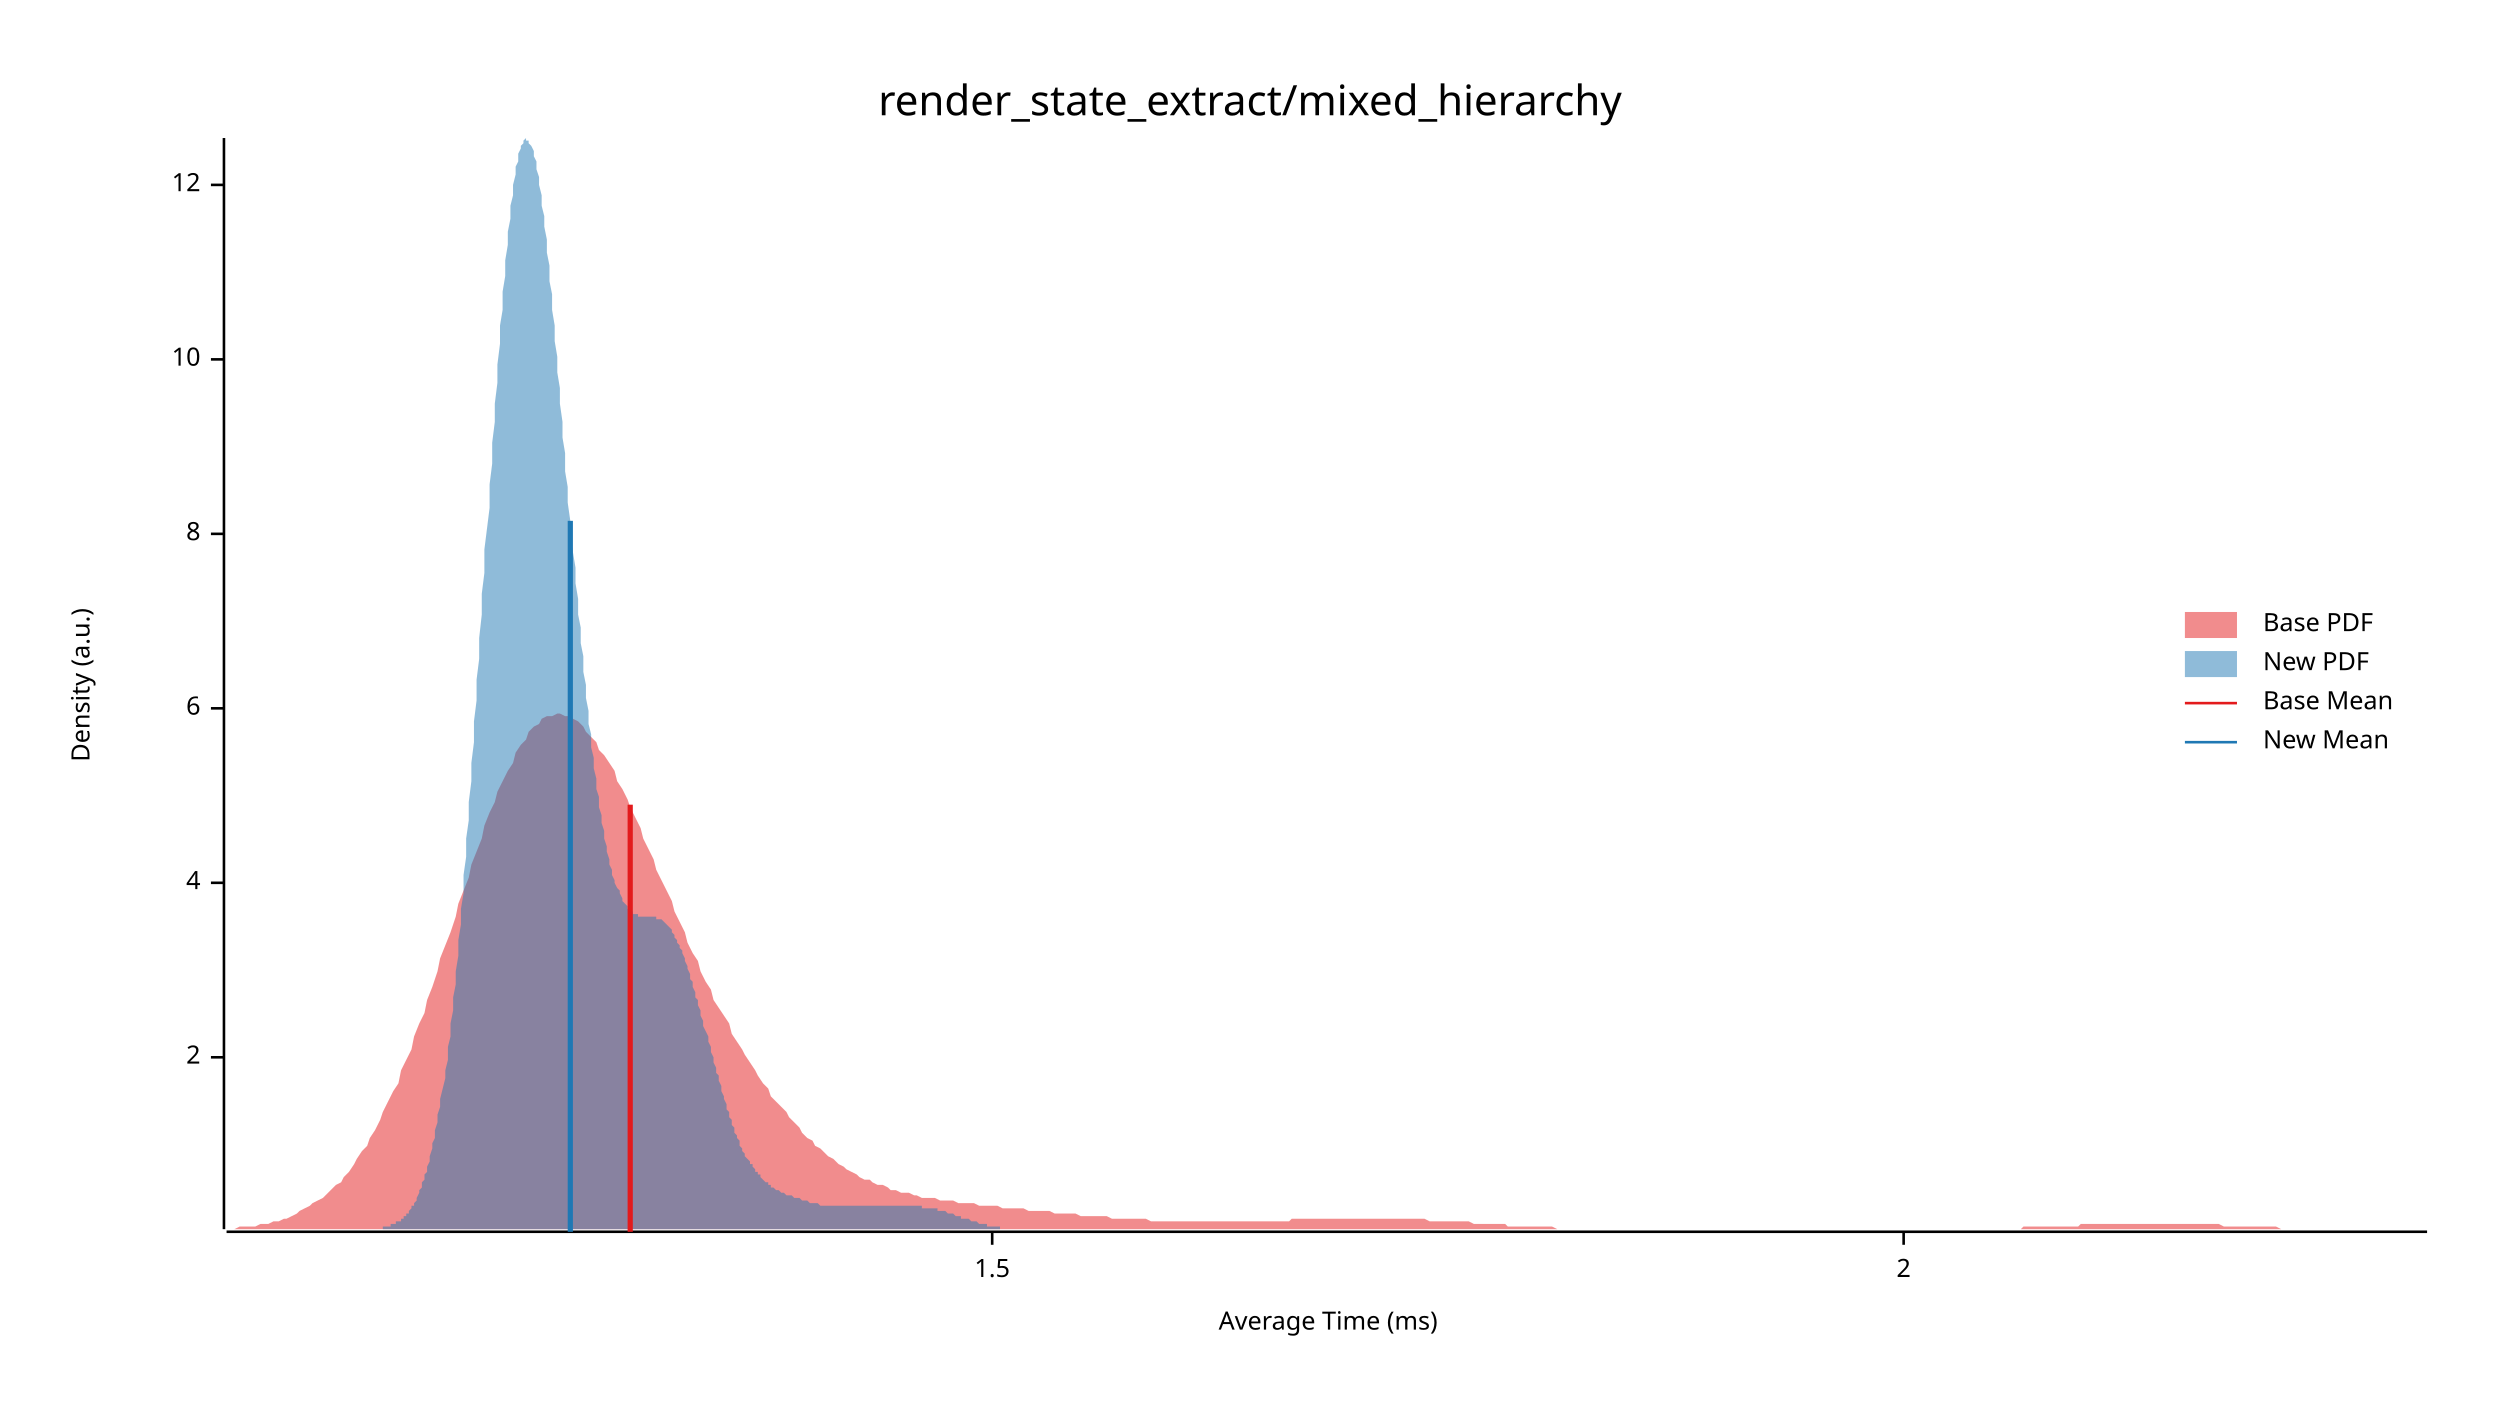
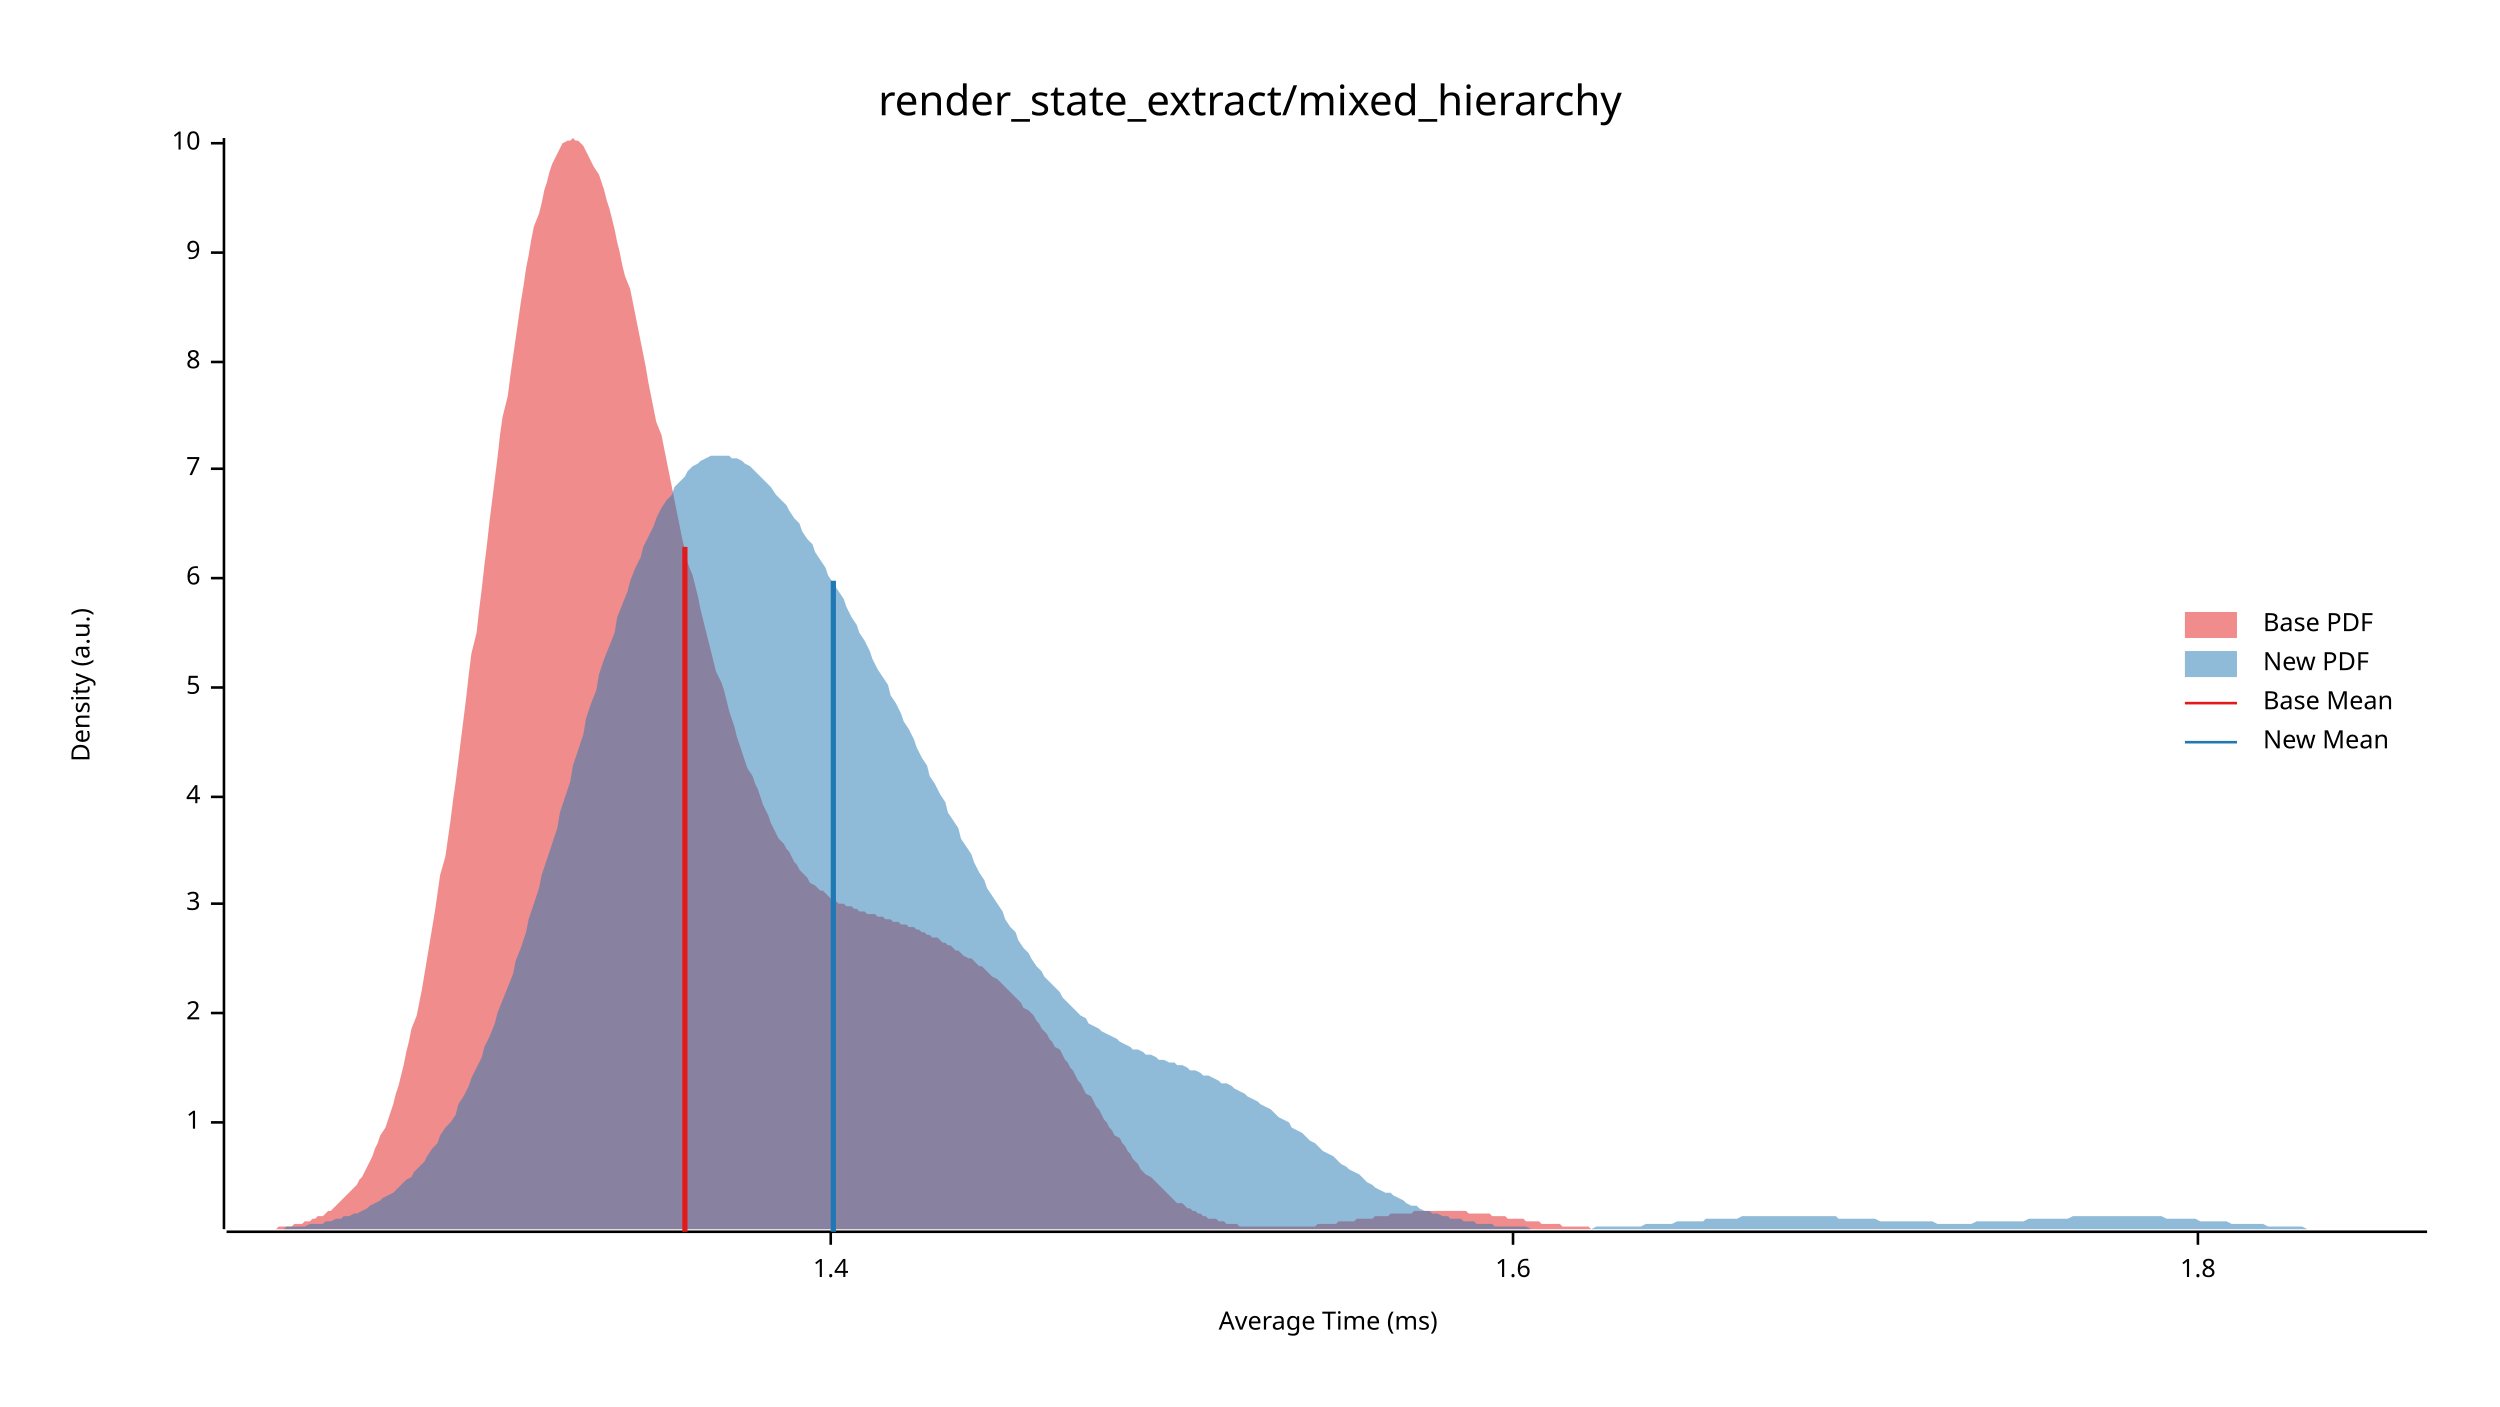
<svg xmlns="http://www.w3.org/2000/svg" width="960" height="540" viewBox="0 0 960 540">
  <text x="480" y="32" dy="0.76em" text-anchor="middle" font-family="sans-serif" font-size="16.129" opacity="1" fill="#000000">
render_state_extract/mixed_hierarchy
</text>
  <text x="27" y="263" dy="0.76em" text-anchor="middle" font-family="sans-serif" font-size="9.677" opacity="1" fill="#000000" transform="rotate(270, 27, 263)">
Density (a.u.)
</text>
  <text x="510" y="513" dy="-0.5ex" text-anchor="middle" font-family="sans-serif" font-size="9.677" opacity="1" fill="#000000">
Average Time (ms)
</text>
  <polyline fill="none" opacity="1" stroke="#000000" stroke-width="1" points="86,53 86,472 " />
-   <text x="77" y="406" dy="0.5ex" text-anchor="end" font-family="sans-serif" font-size="9.677" opacity="1" fill="#000000">
+   <text x="77" y="431" dy="0.5ex" text-anchor="end" font-family="sans-serif" font-size="9.677" opacity="1" fill="#000000">
+ 1
+ </text>
+   <polyline fill="none" opacity="1" stroke="#000000" stroke-width="1" points="81,431 86,431 " />
+   <text x="77" y="389" dy="0.5ex" text-anchor="end" font-family="sans-serif" font-size="9.677" opacity="1" fill="#000000">
2
</text>
-   <polyline fill="none" opacity="1" stroke="#000000" stroke-width="1" points="81,406 86,406 " />
-   <text x="77" y="339" dy="0.5ex" text-anchor="end" font-family="sans-serif" font-size="9.677" opacity="1" fill="#000000">
+   <polyline fill="none" opacity="1" stroke="#000000" stroke-width="1" points="81,389 86,389 " />
+   <text x="77" y="347" dy="0.5ex" text-anchor="end" font-family="sans-serif" font-size="9.677" opacity="1" fill="#000000">
+ 3
+ </text>
+   <polyline fill="none" opacity="1" stroke="#000000" stroke-width="1" points="81,347 86,347 " />
+   <text x="77" y="306" dy="0.5ex" text-anchor="end" font-family="sans-serif" font-size="9.677" opacity="1" fill="#000000">
4
</text>
-   <polyline fill="none" opacity="1" stroke="#000000" stroke-width="1" points="81,339 86,339 " />
-   <text x="77" y="272" dy="0.5ex" text-anchor="end" font-family="sans-serif" font-size="9.677" opacity="1" fill="#000000">
+   <polyline fill="none" opacity="1" stroke="#000000" stroke-width="1" points="81,306 86,306 " />
+   <text x="77" y="264" dy="0.5ex" text-anchor="end" font-family="sans-serif" font-size="9.677" opacity="1" fill="#000000">
+ 5
+ </text>
+   <polyline fill="none" opacity="1" stroke="#000000" stroke-width="1" points="81,264 86,264 " />
+   <text x="77" y="222" dy="0.5ex" text-anchor="end" font-family="sans-serif" font-size="9.677" opacity="1" fill="#000000">
6
</text>
-   <polyline fill="none" opacity="1" stroke="#000000" stroke-width="1" points="81,272 86,272 " />
-   <text x="77" y="205" dy="0.5ex" text-anchor="end" font-family="sans-serif" font-size="9.677" opacity="1" fill="#000000">
+   <polyline fill="none" opacity="1" stroke="#000000" stroke-width="1" points="81,222 86,222 " />
+   <text x="77" y="180" dy="0.5ex" text-anchor="end" font-family="sans-serif" font-size="9.677" opacity="1" fill="#000000">
+ 7
+ </text>
+   <polyline fill="none" opacity="1" stroke="#000000" stroke-width="1" points="81,180 86,180 " />
+   <text x="77" y="139" dy="0.5ex" text-anchor="end" font-family="sans-serif" font-size="9.677" opacity="1" fill="#000000">
8
</text>
-   <polyline fill="none" opacity="1" stroke="#000000" stroke-width="1" points="81,205 86,205 " />
-   <text x="77" y="138" dy="0.5ex" text-anchor="end" font-family="sans-serif" font-size="9.677" opacity="1" fill="#000000">
+   <polyline fill="none" opacity="1" stroke="#000000" stroke-width="1" points="81,139 86,139 " />
+   <text x="77" y="97" dy="0.5ex" text-anchor="end" font-family="sans-serif" font-size="9.677" opacity="1" fill="#000000">
+ 9
+ </text>
+   <polyline fill="none" opacity="1" stroke="#000000" stroke-width="1" points="81,97 86,97 " />
+   <text x="77" y="55" dy="0.5ex" text-anchor="end" font-family="sans-serif" font-size="9.677" opacity="1" fill="#000000">
10
</text>
-   <polyline fill="none" opacity="1" stroke="#000000" stroke-width="1" points="81,138 86,138 " />
-   <text x="77" y="71" dy="0.5ex" text-anchor="end" font-family="sans-serif" font-size="9.677" opacity="1" fill="#000000">
- 12
+   <polyline fill="none" opacity="1" stroke="#000000" stroke-width="1" points="81,55 86,55 " />
+   <polyline fill="none" opacity="1" stroke="#000000" stroke-width="1" points="87,473 932,473 " />
+   <text x="319" y="483" dy="0.76em" text-anchor="middle" font-family="sans-serif" font-size="9.677" opacity="1" fill="#000000">
+ 1.4
</text>
-   <polyline fill="none" opacity="1" stroke="#000000" stroke-width="1" points="81,71 86,71 " />
-   <polyline fill="none" opacity="1" stroke="#000000" stroke-width="1" points="87,473 932,473 " />
-   <text x="381" y="483" dy="0.76em" text-anchor="middle" font-family="sans-serif" font-size="9.677" opacity="1" fill="#000000">
- 1.5
+   <polyline fill="none" opacity="1" stroke="#000000" stroke-width="1" points="319,473 319,478 " />
+   <text x="581" y="483" dy="0.76em" text-anchor="middle" font-family="sans-serif" font-size="9.677" opacity="1" fill="#000000">
+ 1.6
</text>
-   <polyline fill="none" opacity="1" stroke="#000000" stroke-width="1" points="381,473 381,478 " />
-   <text x="731" y="483" dy="0.76em" text-anchor="middle" font-family="sans-serif" font-size="9.677" opacity="1" fill="#000000">
- 2
+   <polyline fill="none" opacity="1" stroke="#000000" stroke-width="1" points="581,473 581,478 " />
+   <text x="844" y="483" dy="0.76em" text-anchor="middle" font-family="sans-serif" font-size="9.677" opacity="1" fill="#000000">
+ 1.8
</text>
-   <polyline fill="none" opacity="1" stroke="#000000" stroke-width="1" points="731,473 731,478 " />
-   <polygon opacity="0.5" fill="#E31A1C" points="87,472 88,472 90,472 92,471 93,471 95,471 97,471 98,471 100,470 102,470 103,470 105,469 107,469 109,468 110,468 112,467 114,466 115,465 117,464 119,463 120,462 122,461 124,460 125,459 127,457 129,455 131,454 132,452 134,450 136,447 137,445 139,442 141,440 142,437 144,434 146,430 147,427 149,423 151,419 153,416 154,411 156,407 158,403 159,398 161,393 163,389 164,384 166,379 168,373 169,368 171,363 173,358 175,352 176,347 178,342 180,337 181,332 183,327 185,322 186,317 188,312 190,308 191,304 193,300 195,296 197,293 198,289 200,286 202,284 203,281 205,279 207,278 208,276 210,275 212,275 214,274 215,274 217,275 219,275 220,276 222,277 224,279 225,281 227,283 229,285 230,288 232,290 234,293 236,296 237,300 239,303 241,307 242,310 244,314 246,318 247,322 249,326 251,330 252,334 254,338 256,342 258,346 259,350 261,354 263,358 264,362 266,366 268,369 269,373 271,377 273,380 274,384 276,387 278,390 280,393 281,397 283,400 285,403 286,405 288,408 290,411 291,413 293,416 295,418 296,421 298,423 300,425 302,427 303,429 305,431 307,433 308,435 310,437 312,438 313,440 315,441 317,443 318,444 320,445 322,447 324,448 325,449 327,450 329,451 330,452 332,453 334,453 335,454 337,455 339,455 341,456 342,457 344,457 346,458 347,458 349,458 351,459 352,459 354,460 356,460 357,460 359,460 361,461 363,461 364,461 366,461 368,462 369,462 371,462 373,462 374,462 376,463 378,463 379,463 381,463 383,463 385,464 386,464 388,464 390,464 391,464 393,464 395,465 396,465 398,465 400,465 401,465 403,465 405,466 407,466 408,466 410,466 412,466 413,466 415,467 417,467 418,467 420,467 422,467 423,467 425,467 427,468 429,468 430,468 432,468 434,468 435,468 437,468 439,468 440,468 442,469 444,469 445,469 447,469 449,469 451,469 452,469 454,469 456,469 457,469 459,469 461,469 462,469 464,469 466,469 468,469 469,469 471,469 473,469 474,469 476,469 478,469 479,469 481,469 483,469 484,469 486,469 488,469 490,469 491,469 493,469 495,469 496,468 498,468 500,468 501,468 503,468 505,468 506,468 508,468 510,468 512,468 513,468 515,468 517,468 518,468 520,468 522,468 523,468 525,468 527,468 528,468 530,468 532,468 534,468 535,468 537,468 539,468 540,468 542,468 544,468 545,468 547,468 549,469 550,469 552,469 554,469 556,469 557,469 559,469 561,469 562,469 564,469 566,470 567,470 569,470 571,470 573,470 574,470 576,470 578,470 579,471 581,471 583,471 584,471 586,471 588,471 589,471 591,471 593,471 595,471 596,471 598,472 600,472 601,472 603,472 605,472 606,472 608,472 610,472 611,472 613,472 615,472 617,472 618,472 620,472 622,472 623,472 625,472 627,472 628,472 630,472 632,472 633,472 635,472 637,472 639,472 640,472 642,472 644,472 645,472 647,472 649,472 650,472 652,472 654,472 655,472 657,472 659,472 661,472 662,472 664,472 666,472 667,472 669,472 671,472 672,472 674,472 676,472 677,472 679,472 681,472 683,472 684,472 686,472 688,472 689,472 691,472 693,472 694,472 696,472 698,472 700,472 701,472 703,472 705,472 706,472 708,472 710,472 711,472 713,472 715,472 716,472 718,472 720,472 722,472 723,472 725,472 727,472 728,472 730,472 732,472 733,472 735,472 737,472 738,472 740,472 742,472 744,472 745,472 747,472 749,472 750,472 752,472 754,472 755,472 757,472 759,472 760,472 762,472 764,472 766,472 767,472 769,472 771,472 772,472 774,472 776,472 777,471 779,471 781,471 782,471 784,471 786,471 788,471 789,471 791,471 793,471 794,471 796,471 798,471 799,470 801,470 803,470 804,470 806,470 808,470 810,470 811,470 813,470 815,470 816,470 818,470 820,470 821,470 823,470 825,470 827,470 828,470 830,470 832,470 833,470 835,470 837,470 838,470 840,470 842,470 843,470 845,470 847,470 849,470 850,470 852,470 854,471 855,471 857,471 859,471 860,471 862,471 864,471 865,471 867,471 869,471 871,471 872,471 874,471 876,472 877,472 879,472 881,472 882,472 884,472 886,472 887,472 889,472 891,472 893,472 894,472 896,472 898,472 899,472 901,472 903,472 904,472 906,472 908,472 909,472 911,472 913,472 915,472 916,472 918,472 920,472 921,472 923,472 925,472 926,472 928,472 930,472 932,472 932,472 87,472 " />
-   <polygon opacity="0.5" fill="#1F78B4" points="141,472 141,472 142,472 142,472 143,472 143,472 144,472 144,472 145,472 145,472 146,472 146,472 147,472 147,471 148,471 148,471 149,471 149,471 150,471 150,470 151,470 151,470 152,470 152,469 153,469 154,469 154,468 155,468 155,467 156,467 156,466 157,466 157,465 158,464 158,463 159,463 159,462 160,461 160,460 161,458 161,457 162,456 162,454 163,453 163,451 164,450 164,448 165,446 165,444 166,441 166,439 167,437 167,434 168,431 168,428 169,425 169,422 170,418 171,414 171,411 172,407 172,402 173,398 173,393 174,388 174,383 175,378 175,373 176,367 176,361 177,355 177,349 178,343 178,336 179,329 179,322 180,315 180,308 181,300 181,293 182,285 182,277 183,269 183,261 184,253 184,245 185,236 185,228 186,220 186,211 187,203 188,195 188,186 189,178 189,170 190,162 190,155 191,147 191,140 192,132 192,125 193,119 193,112 194,106 194,100 195,94 195,89 196,84 196,79 197,75 197,71 198,67 198,64 199,62 199,59 200,57 200,56 201,55 201,54 202,53 202,54 203,54 203,55 204,56 205,58 205,60 206,62 206,65 207,68 207,71 208,75 208,79 209,83 209,87 210,92 210,97 211,102 211,108 212,113 212,119 213,125 213,131 214,137 214,143 215,149 215,155 216,162 216,168 217,174 217,181 218,187 218,193 219,200 219,206 220,212 221,218 221,224 222,230 222,236 223,241 223,247 224,252 224,258 225,263 225,268 226,273 226,278 227,282 227,287 228,291 228,295 229,299 229,303 230,306 230,310 231,313 231,316 232,319 232,322 233,325 233,327 234,330 234,332 235,334 235,336 236,338 236,339 237,341 238,342 238,343 239,345 239,346 240,347 240,347 241,348 241,349 242,349 242,350 243,350 243,351 244,351 244,351 245,351 245,352 246,352 246,352 247,352 247,352 248,352 248,352 249,352 249,352 250,352 250,352 251,352 251,352 252,352 252,353 253,353 253,353 254,353 255,354 255,354 256,355 256,355 257,356 257,356 258,357 258,358 259,359 259,360 260,361 260,362 261,363 261,364 262,365 262,366 263,368 263,369 264,371 264,372 265,374 265,376 266,377 266,379 267,381 267,383 268,384 268,386 269,388 269,390 270,392 270,394 271,396 272,398 272,400 273,402 273,404 274,406 274,408 275,410 275,412 276,413 276,415 277,417 277,419 278,421 278,422 279,424 279,426 280,427 280,429 281,430 281,432 282,433 282,435 283,436 283,437 284,438 284,440 285,441 285,442 286,443 286,444 287,445 288,446 288,447 289,447 289,448 290,449 290,450 291,450 291,451 292,451 292,452 293,453 293,453 294,454 294,454 295,454 295,455 296,455 296,456 297,456 297,456 298,457 298,457 299,457 299,457 300,458 300,458 301,458 301,458 302,459 302,459 303,459 303,459 304,459 305,460 305,460 306,460 306,460 307,460 307,460 308,461 308,461 309,461 309,461 310,461 310,461 311,462 311,462 312,462 312,462 313,462 313,462 314,462 314,462 315,463 315,463 316,463 316,463 317,463 317,463 318,463 318,463 319,463 319,463 320,463 320,463 321,463 322,463 322,463 323,463 323,463 324,463 324,463 325,463 325,463 326,463 326,463 327,463 327,463 328,463 328,463 329,463 329,463 330,463 330,463 331,463 331,463 332,463 332,463 333,463 333,463 334,463 334,463 335,463 335,463 336,463 336,463 337,463 337,463 338,463 339,463 339,463 340,463 340,463 341,463 341,463 342,463 342,463 343,463 343,463 344,463 344,463 345,463 345,463 346,463 346,463 347,463 347,463 348,463 348,463 349,463 349,463 350,463 350,463 351,463 351,463 352,463 352,463 353,463 353,463 354,463 354,464 355,464 356,464 356,464 357,464 357,464 358,464 358,464 359,464 359,464 360,464 360,465 361,465 361,465 362,465 362,465 363,465 363,465 364,466 364,466 365,466 365,466 366,466 366,466 367,467 367,467 368,467 368,467 369,467 369,468 370,468 370,468 371,468 372,468 372,468 373,469 373,469 374,469 374,469 375,469 375,469 376,470 376,470 377,470 377,470 378,470 378,470 379,470 379,471 380,471 380,471 381,471 381,471 382,471 382,471 383,471 383,471 384,471 384,472 385,472 385,472 386,472 386,472 387,472 387,472 388,472 389,472 389,472 390,472 390,472 391,472 391,472 392,472 392,472 393,472 393,472 394,472 394,472 395,472 395,472 396,472 396,472 397,472 397,472 398,472 398,472 141,472 " />
-   <polyline fill="none" opacity="1" stroke="#E31A1C" stroke-width="2" points="242,473 242,309 " />
-   <polyline fill="none" opacity="1" stroke="#1F78B4" stroke-width="2" points="219,473 219,200 " />
+   <polyline fill="none" opacity="1" stroke="#000000" stroke-width="1" points="844,473 844,478 " />
+   <polygon opacity="0.5" fill="#E31A1C" points="94,472 95,472 96,472 97,472 98,472 99,472 101,472 102,472 103,472 104,472 105,472 106,472 107,471 108,471 109,471 110,471 112,471 113,470 114,470 115,470 116,470 117,469 118,469 119,469 120,468 121,468 122,467 124,467 125,466 126,465 127,465 128,464 129,463 130,462 131,461 132,460 133,459 134,458 136,456 137,455 138,453 139,452 140,450 141,448 142,446 143,444 144,441 145,439 146,436 148,433 149,430 150,427 151,424 152,420 153,417 154,413 155,409 156,404 157,400 158,395 160,390 161,385 162,380 163,374 164,368 165,362 166,356 167,350 168,343 169,336 171,329 172,322 173,315 174,307 175,300 176,292 177,284 178,276 179,268 180,259 181,251 183,243 184,234 185,226 186,217 187,209 188,200 189,192 190,184 191,176 192,167 193,160 195,152 196,144 197,137 198,130 199,123 200,116 201,110 202,103 203,98 204,92 205,87 207,82 208,78 209,73 210,70 211,66 212,63 213,61 214,59 215,57 216,55 218,54 219,54 220,53 221,54 222,54 223,55 224,56 225,58 226,60 227,62 228,64 230,67 231,70 232,73 233,77 234,80 235,84 236,88 237,93 238,97 239,102 240,106 242,111 243,116 244,121 245,126 246,131 247,136 248,141 249,147 250,152 251,157 252,162 254,167 255,172 256,177 257,182 258,187 259,192 260,197 261,202 262,207 263,211 264,216 266,221 267,225 268,229 269,234 270,238 271,242 272,246 273,250 274,254 275,258 277,262 278,265 279,269 280,273 281,276 282,279 283,283 284,286 285,289 286,292 287,295 289,298 290,301 291,303 292,306 293,309 294,311 295,313 296,316 297,318 298,320 299,322 301,324 302,326 303,327 304,329 305,331 306,332 307,334 308,335 309,336 310,337 311,339 313,340 314,341 315,342 316,342 317,343 318,344 319,345 320,345 321,346 322,347 324,347 325,348 326,348 327,348 328,349 329,349 330,350 331,350 332,350 333,351 334,351 336,351 337,352 338,352 339,352 340,353 341,353 342,353 343,354 344,354 345,354 346,355 348,355 349,356 350,356 351,356 352,357 353,357 354,358 355,358 356,359 357,359 358,360 360,360 361,361 362,362 363,362 364,363 365,363 366,364 367,365 368,365 369,366 370,367 372,368 373,368 374,369 375,370 376,371 377,371 378,372 379,373 380,374 381,375 383,376 384,377 385,378 386,379 387,380 388,381 389,382 390,383 391,384 392,385 393,387 395,388 396,389 397,390 398,392 399,393 400,395 401,396 402,397 403,399 404,400 405,402 407,403 408,405 409,407 410,408 411,410 412,411 413,413 414,415 415,416 416,418 417,420 419,421 420,423 421,425 422,426 423,428 424,430 425,431 426,433 427,434 428,436 430,437 431,439 432,440 433,442 434,443 435,445 436,446 437,447 438,449 439,450 440,451 442,452 443,453 444,454 445,455 446,456 447,457 448,458 449,459 450,460 451,461 452,462 454,462 455,463 456,464 457,464 458,465 459,465 460,466 461,466 462,467 463,467 464,468 466,468 467,468 468,469 469,469 470,469 471,470 472,470 473,470 474,470 475,470 476,471 478,471 479,471 480,471 481,471 482,471 483,471 484,471 485,471 486,471 487,471 489,471 490,471 491,471 492,471 493,471 494,471 495,471 496,471 497,471 498,471 499,471 501,471 502,471 503,471 504,471 505,471 506,470 507,470 508,470 509,470 510,470 511,470 513,470 514,469 515,469 516,469 517,469 518,469 519,469 520,469 521,468 522,468 523,468 525,468 526,468 527,468 528,467 529,467 530,467 531,467 532,467 533,467 534,466 536,466 537,466 538,466 539,466 540,466 541,466 542,466 543,465 544,465 545,465 546,465 548,465 549,465 550,465 551,465 552,465 553,465 554,465 555,465 556,465 557,465 558,465 560,465 561,465 562,465 563,465 564,466 565,466 566,466 567,466 568,466 569,466 570,466 572,466 573,467 574,467 575,467 576,467 577,467 578,467 579,468 580,468 581,468 582,468 584,468 585,468 586,469 587,469 588,469 589,469 590,469 591,469 592,470 593,470 595,470 596,470 597,470 598,470 599,470 600,471 601,471 602,471 603,471 604,471 605,471 607,471 608,471 609,471 610,471 611,472 612,472 613,472 614,472 615,472 616,472 617,472 619,472 620,472 621,472 622,472 623,472 624,472 625,472 626,472 627,472 628,472 629,472 631,472 632,472 633,472 634,472 635,472 636,472 637,472 638,472 639,472 639,472 94,472 " />
+   <polygon opacity="0.5" fill="#1F78B4" points="87,472 88,472 90,472 92,472 93,472 95,472 97,472 98,472 100,472 102,472 103,472 105,472 107,472 109,472 110,471 112,471 114,471 115,471 117,471 119,470 120,470 122,470 124,470 125,469 127,469 129,468 131,468 132,467 134,467 136,466 137,466 139,465 141,464 142,463 144,462 146,461 147,460 149,459 151,458 153,456 154,455 156,453 158,452 159,450 161,448 163,446 164,444 166,441 168,439 169,436 171,433 173,431 175,428 176,424 178,421 180,417 181,414 183,410 185,406 186,402 188,398 190,393 191,389 193,384 195,379 197,374 198,369 200,364 202,358 203,353 205,347 207,341 208,336 210,330 212,324 214,318 215,312 217,306 219,300 220,294 222,288 224,282 225,276 227,270 229,265 230,259 232,253 234,248 236,243 237,237 239,232 241,227 242,223 244,218 246,214 247,210 249,206 251,202 252,199 254,195 256,192 258,190 259,187 261,185 263,183 264,181 266,179 268,178 269,177 271,176 273,175 274,175 276,175 278,175 280,175 281,176 283,176 285,177 286,178 288,179 290,181 291,182 293,184 295,186 296,187 298,190 300,192 302,194 303,196 305,199 307,201 308,204 310,207 312,209 313,212 315,215 317,218 318,221 320,224 322,227 324,230 325,233 327,237 329,240 330,243 332,246 334,250 335,253 337,257 339,260 341,263 342,267 344,270 346,274 347,277 349,280 351,284 352,287 354,291 356,294 357,298 359,301 361,305 363,308 364,312 366,315 368,318 369,322 371,325 373,328 374,331 376,335 378,338 379,341 381,344 383,347 385,350 386,353 388,356 390,358 391,361 393,364 395,366 396,368 398,371 400,373 401,375 403,377 405,379 407,381 408,383 410,385 412,387 413,388 415,390 417,391 418,393 420,394 422,395 423,396 425,397 427,398 429,399 430,400 432,401 434,402 435,403 437,403 439,404 440,405 442,405 444,406 445,407 447,407 449,408 451,408 452,409 454,409 456,410 457,411 459,411 461,412 462,413 464,413 466,414 468,415 469,416 471,416 473,417 474,418 476,419 478,420 479,421 481,422 483,423 484,424 486,425 488,426 490,428 491,429 493,430 495,431 496,433 498,434 500,435 501,436 503,438 505,439 506,440 508,442 510,443 512,444 513,445 515,447 517,448 518,449 520,450 522,451 523,452 525,454 527,455 528,456 530,457 532,458 534,458 535,459 537,460 539,461 540,462 542,463 544,463 545,464 547,465 549,465 550,466 552,466 554,467 556,467 557,468 559,468 561,468 562,469 564,469 566,469 567,470 569,470 571,470 573,470 574,471 576,471 578,471 579,471 581,471 583,471 584,471 586,471 588,472 589,472 591,472 593,472 595,472 596,472 598,472 600,472 601,472 603,472 605,472 606,472 608,472 610,472 611,472 613,471 615,471 617,471 618,471 620,471 622,471 623,471 625,471 627,471 628,471 630,471 632,470 633,470 635,470 637,470 639,470 640,470 642,470 644,469 645,469 647,469 649,469 650,469 652,469 654,469 655,468 657,468 659,468 661,468 662,468 664,468 666,468 667,468 669,467 671,467 672,467 674,467 676,467 677,467 679,467 681,467 683,467 684,467 686,467 688,467 689,467 691,467 693,467 694,467 696,467 698,467 700,467 701,467 703,467 705,467 706,468 708,468 710,468 711,468 713,468 715,468 716,468 718,468 720,468 722,469 723,469 725,469 727,469 728,469 730,469 732,469 733,469 735,469 737,469 738,469 740,469 742,469 744,470 745,470 747,470 749,470 750,470 752,470 754,470 755,470 757,470 759,469 760,469 762,469 764,469 766,469 767,469 769,469 771,469 772,469 774,469 776,469 777,469 779,468 781,468 782,468 784,468 786,468 788,468 789,468 791,468 793,468 794,468 796,467 798,467 799,467 801,467 803,467 804,467 806,467 808,467 810,467 811,467 813,467 815,467 816,467 818,467 820,467 821,467 823,467 825,467 827,467 828,467 830,467 832,468 833,468 835,468 837,468 838,468 840,468 842,468 843,468 845,469 847,469 849,469 850,469 852,469 854,469 855,469 857,470 859,470 860,470 862,470 864,470 865,470 867,470 869,470 871,471 872,471 874,471 876,471 877,471 879,471 881,471 882,471 884,471 886,472 887,472 889,472 891,472 893,472 894,472 896,472 898,472 899,472 901,472 903,472 904,472 906,472 908,472 909,472 911,472 913,472 915,472 916,472 918,472 920,472 921,472 923,472 925,472 926,472 928,472 930,472 932,472 932,472 87,472 " />
+   <polyline fill="none" opacity="1" stroke="#E31A1C" stroke-width="2" points="263,473 263,210 " />
+   <polyline fill="none" opacity="1" stroke="#1F78B4" stroke-width="2" points="320,473 320,223 " />
  <text x="869" y="235" dy="0.76em" text-anchor="start" font-family="sans-serif" font-size="9.677" opacity="1" fill="#000000">
Base PDF
</text>
  <text x="869" y="250" dy="0.76em" text-anchor="start" font-family="sans-serif" font-size="9.677" opacity="1" fill="#000000">
New PDF
</text>
  <text x="869" y="265" dy="0.76em" text-anchor="start" font-family="sans-serif" font-size="9.677" opacity="1" fill="#000000">
Base Mean
</text>
  <text x="869" y="280" dy="0.76em" text-anchor="start" font-family="sans-serif" font-size="9.677" opacity="1" fill="#000000">
New Mean
</text>
  <rect x="839" y="235" width="20" height="10" opacity="0.5" fill="#E31A1C" stroke="none" />
  <rect x="839" y="250" width="20" height="10" opacity="0.5" fill="#1F78B4" stroke="none" />
  <polyline fill="none" opacity="1" stroke="#E31A1C" stroke-width="1" points="839,270 859,270 " />
  <polyline fill="none" opacity="1" stroke="#1F78B4" stroke-width="1" points="839,285 859,285 " />
</svg>
